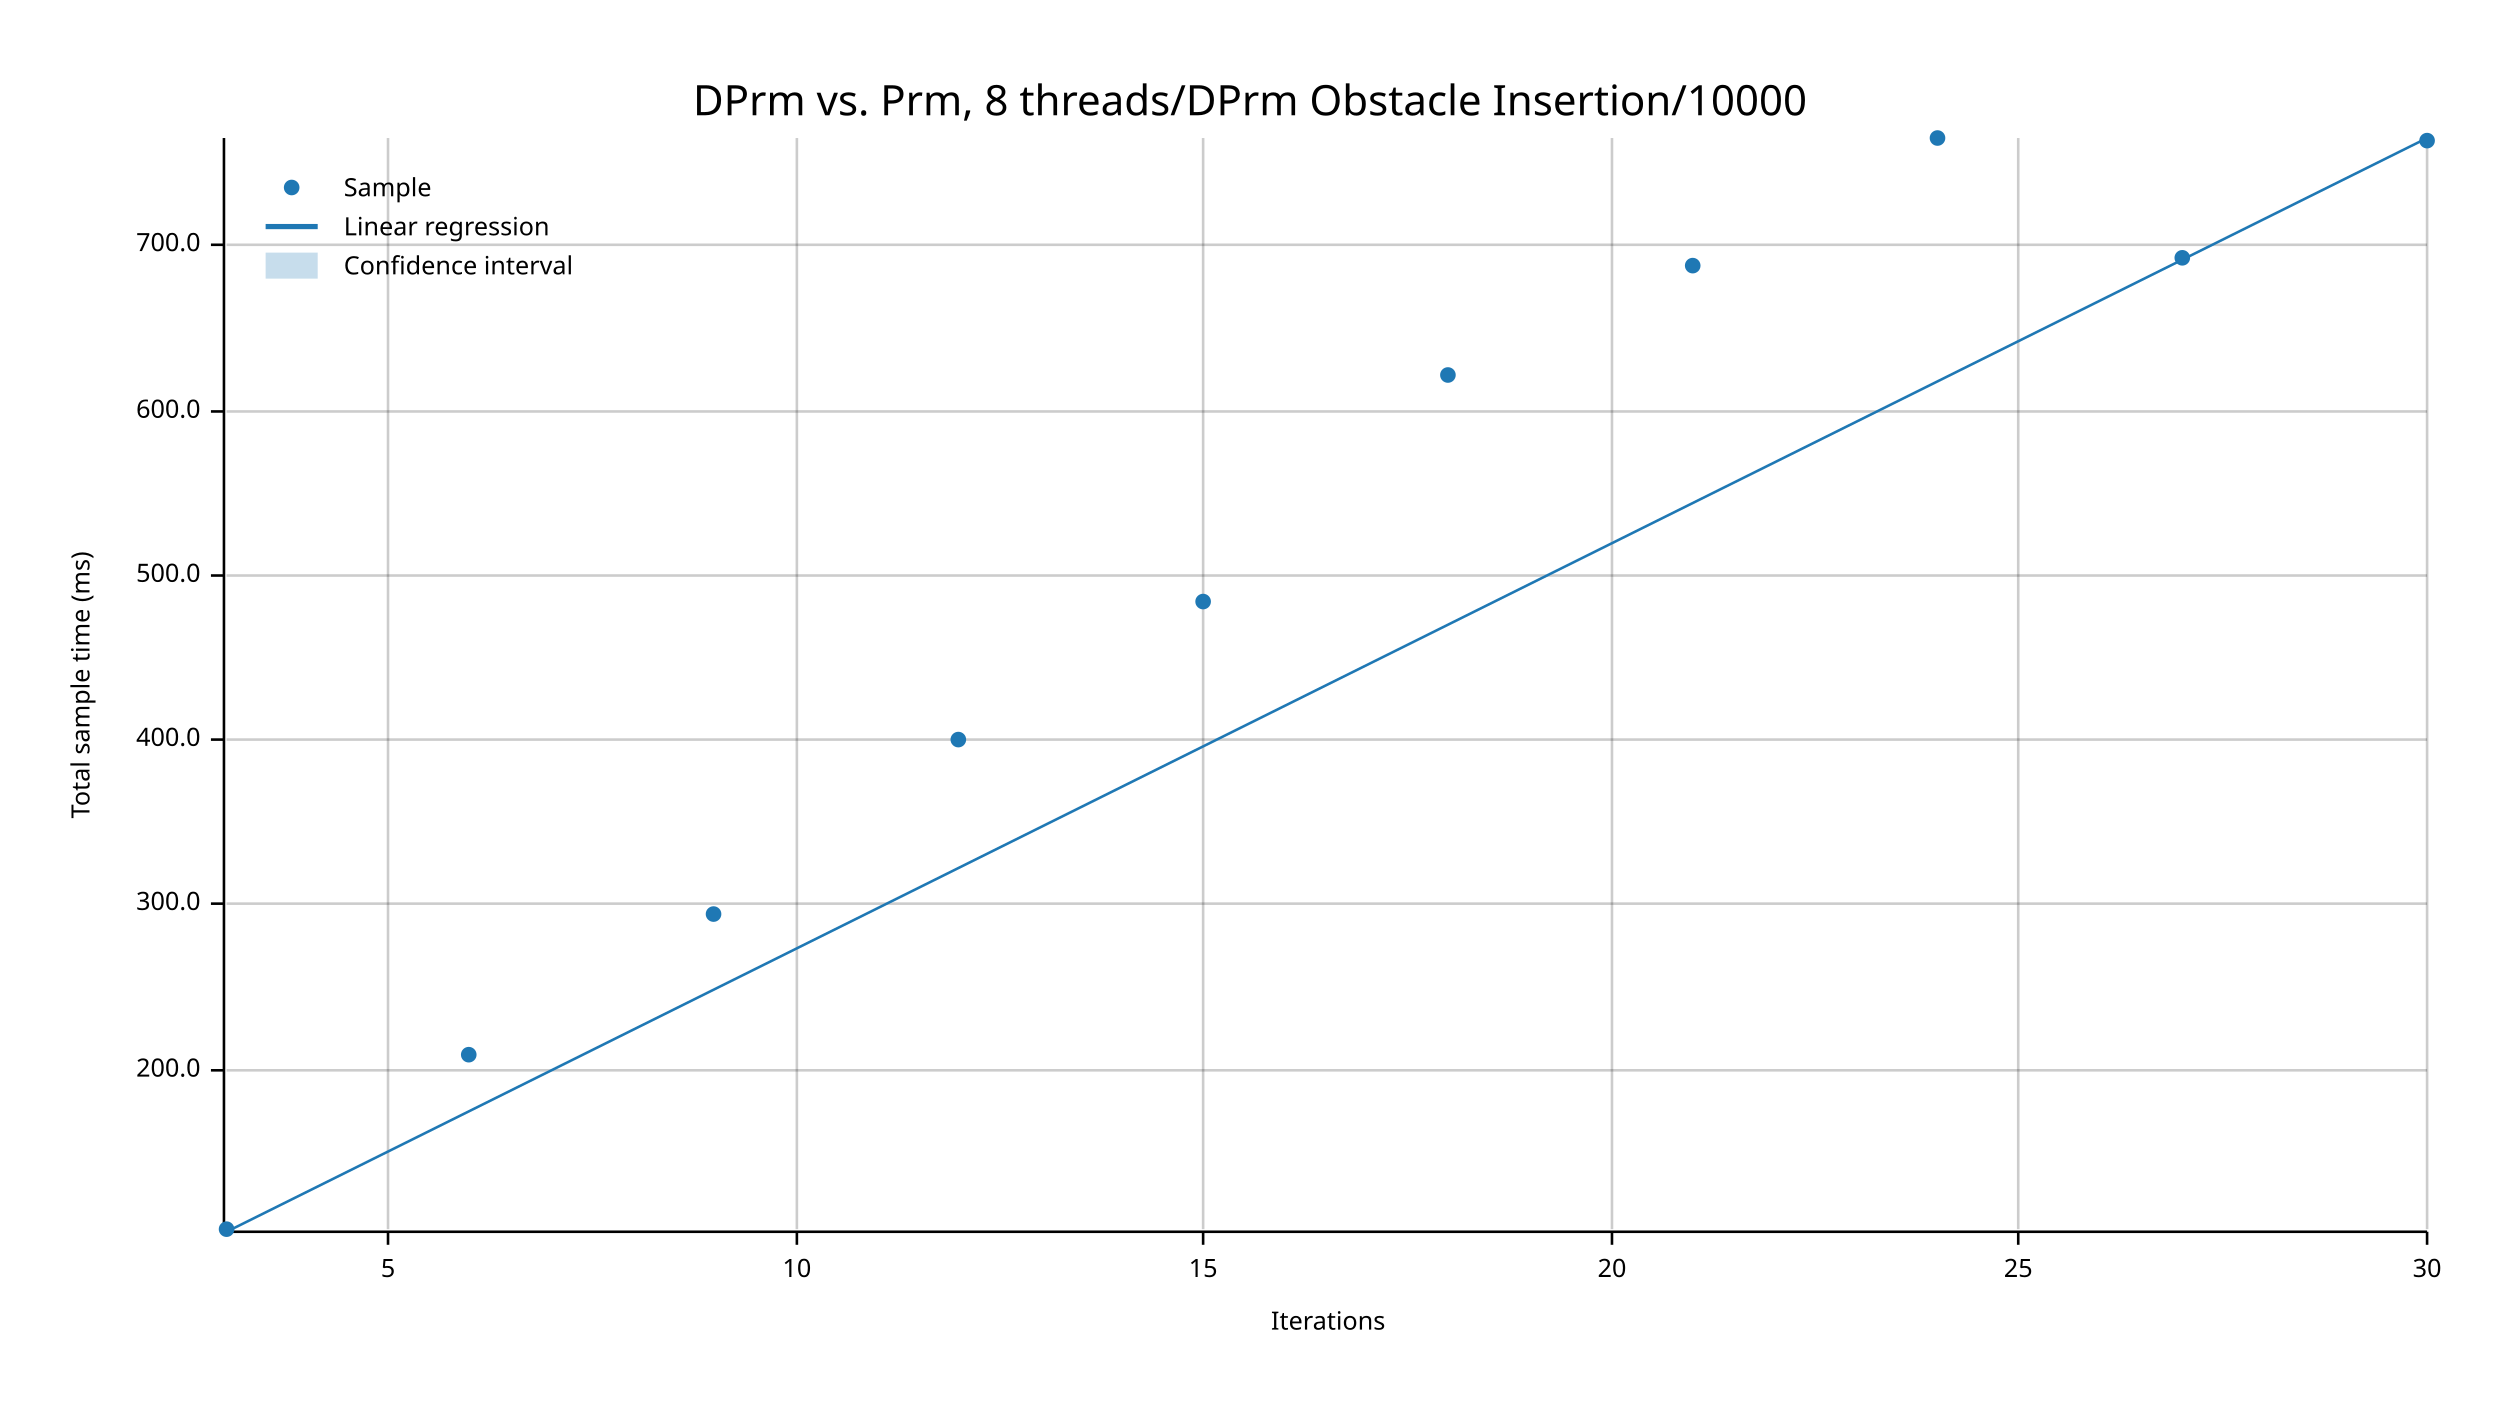
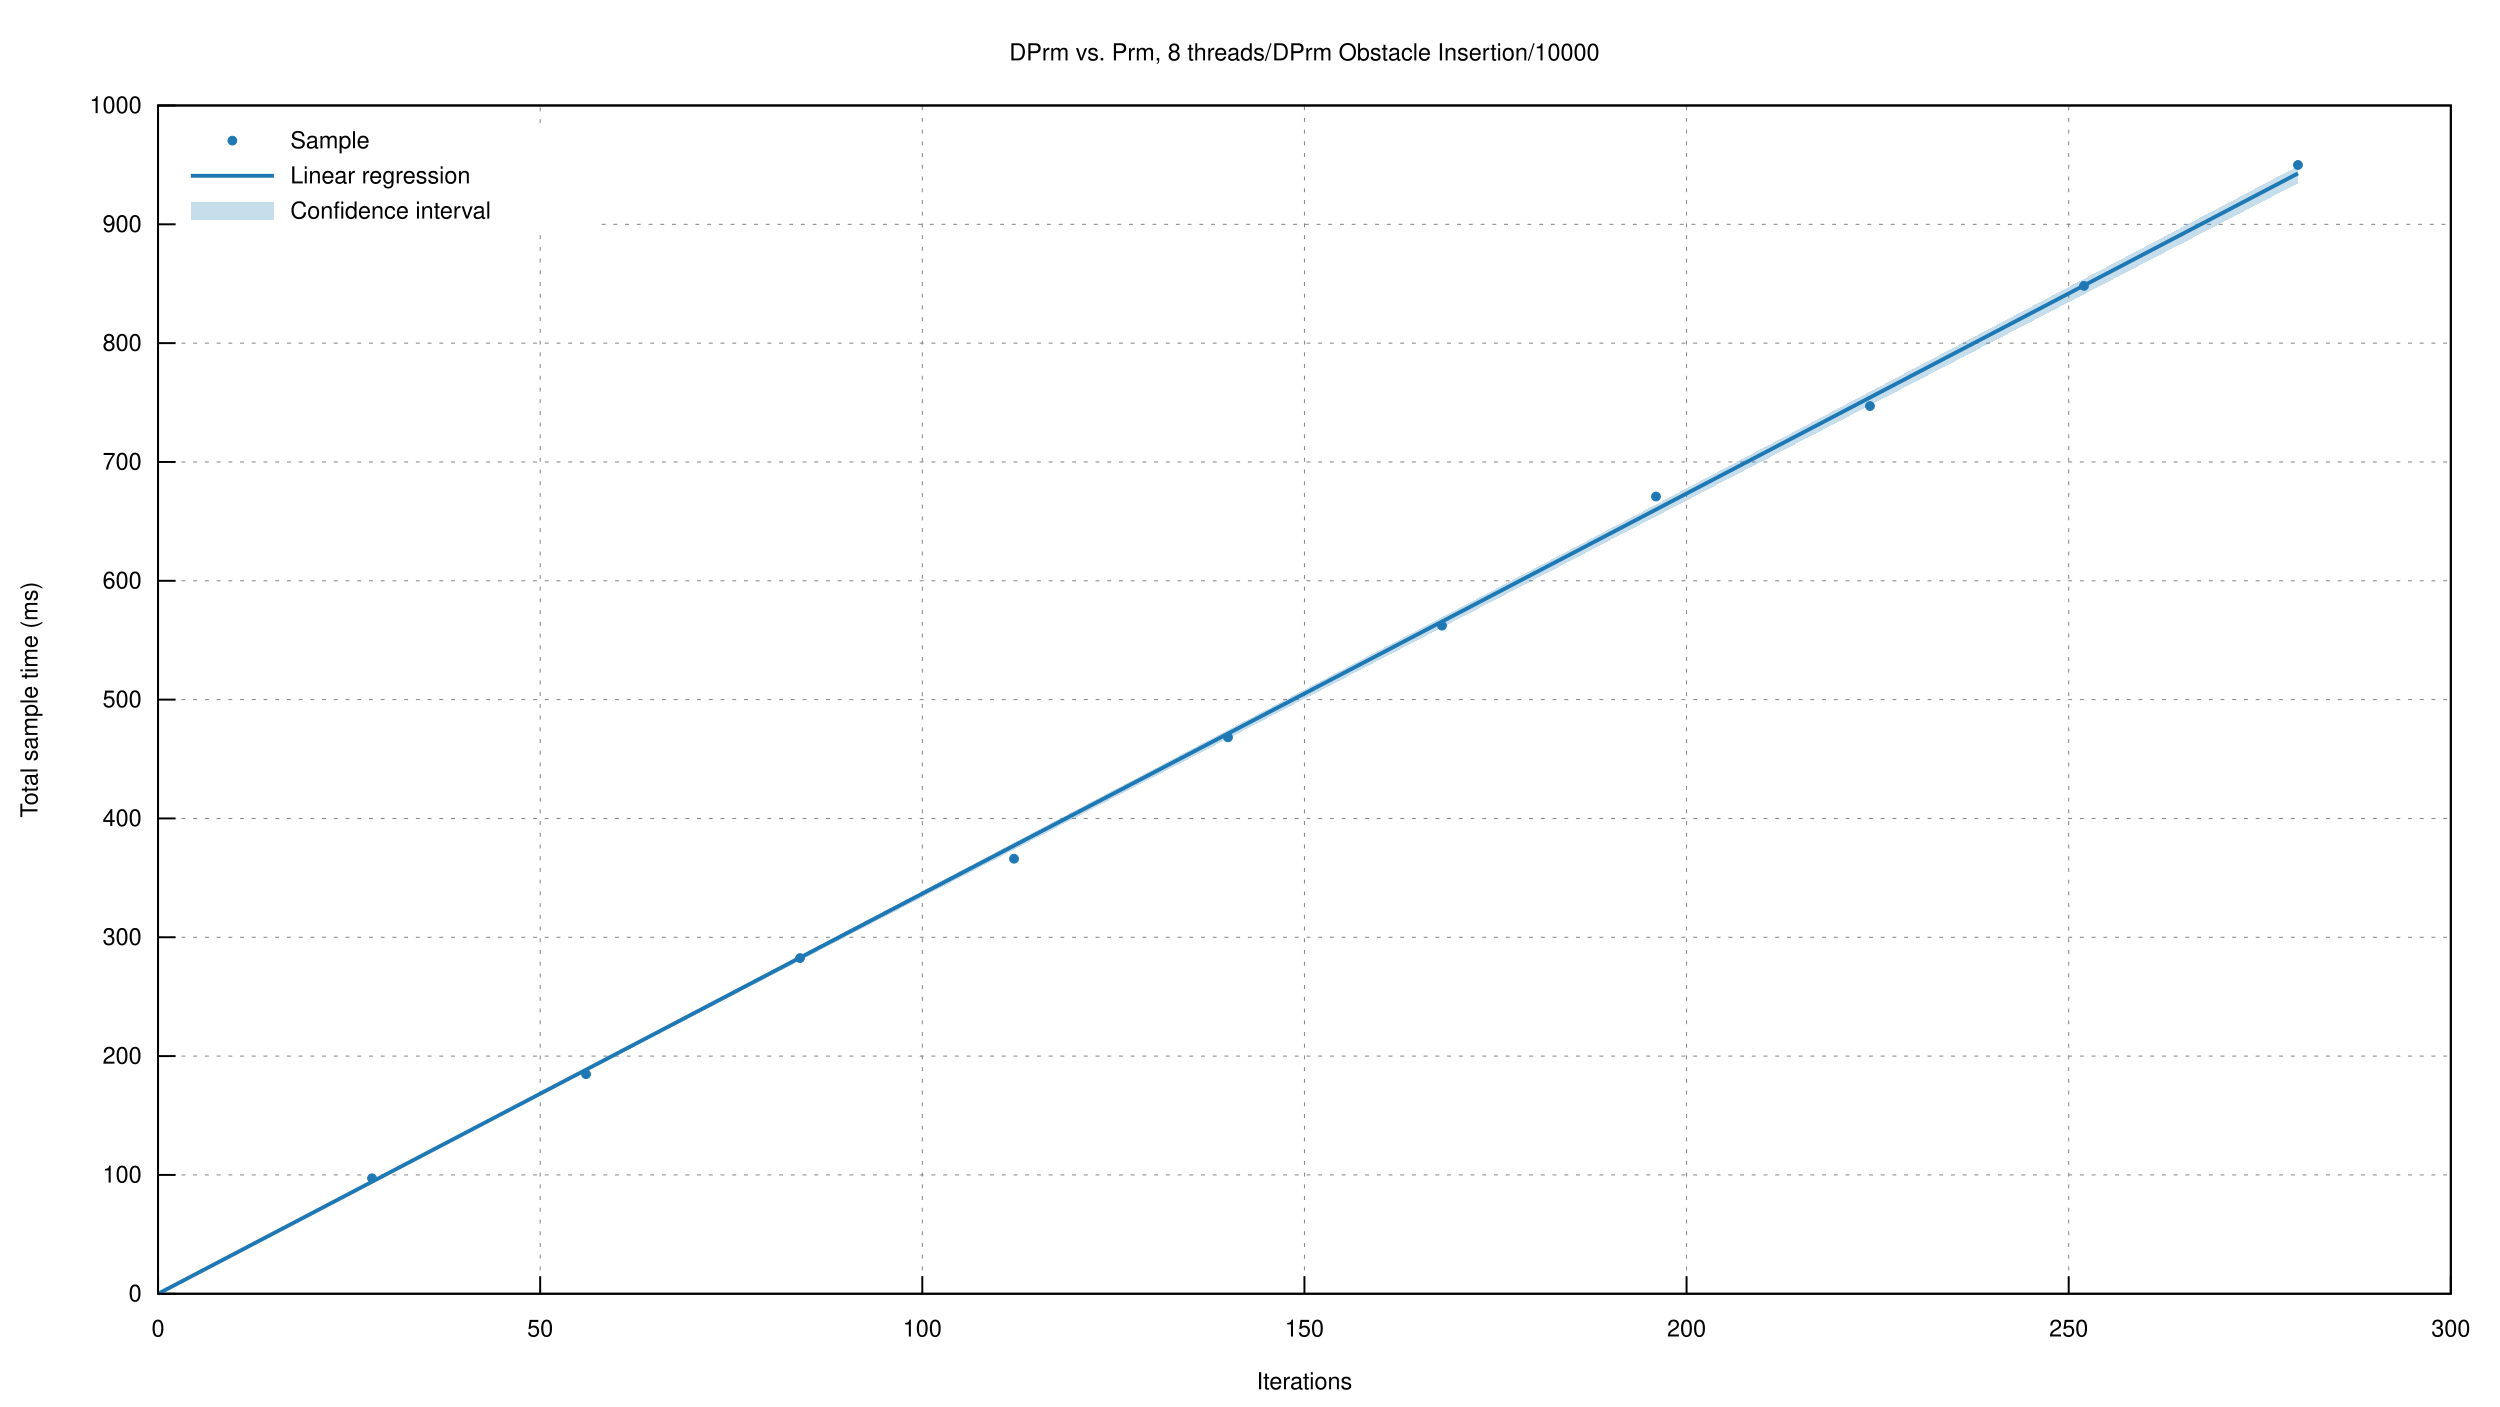
- <svg xmlns="http://www.w3.org/2000/svg" width="960" height="540" viewBox="0 0 960 540">
-   <text x="480" y="32" dy="0.76em" text-anchor="middle" font-family="sans-serif" font-size="16.129" opacity="1" fill="#000000">
- DPrm vs. Prm, 8 threads/DPrm Obstacle Insertion/10000
- </text>
-   <text x="27" y="263" dy="0.76em" text-anchor="middle" font-family="sans-serif" font-size="9.677" opacity="1" fill="#000000" transform="rotate(270, 27, 263)">
- Total sample time (ms)
- </text>
-   <text x="510" y="513" dy="-0.5ex" text-anchor="middle" font-family="sans-serif" font-size="9.677" opacity="1" fill="#000000">
- Iterations
- </text>
-   <line opacity="0.2" stroke="#000000" stroke-width="1" x1="149" y1="472" x2="149" y2="53" />
-   <line opacity="0.2" stroke="#000000" stroke-width="1" x1="306" y1="472" x2="306" y2="53" />
-   <line opacity="0.2" stroke="#000000" stroke-width="1" x1="462" y1="472" x2="462" y2="53" />
-   <line opacity="0.2" stroke="#000000" stroke-width="1" x1="619" y1="472" x2="619" y2="53" />
-   <line opacity="0.2" stroke="#000000" stroke-width="1" x1="775" y1="472" x2="775" y2="53" />
-   <line opacity="0.2" stroke="#000000" stroke-width="1" x1="932" y1="472" x2="932" y2="53" />
-   <line opacity="0.2" stroke="#000000" stroke-width="1" x1="87" y1="411" x2="932" y2="411" />
-   <line opacity="0.2" stroke="#000000" stroke-width="1" x1="87" y1="347" x2="932" y2="347" />
-   <line opacity="0.2" stroke="#000000" stroke-width="1" x1="87" y1="284" x2="932" y2="284" />
-   <line opacity="0.2" stroke="#000000" stroke-width="1" x1="87" y1="221" x2="932" y2="221" />
-   <line opacity="0.2" stroke="#000000" stroke-width="1" x1="87" y1="158" x2="932" y2="158" />
-   <line opacity="0.2" stroke="#000000" stroke-width="1" x1="87" y1="94" x2="932" y2="94" />
-   <polyline fill="none" opacity="1" stroke="#000000" stroke-width="1" points="86,53 86,472 " />
-   <text x="77" y="411" dy="0.5ex" text-anchor="end" font-family="sans-serif" font-size="9.677" opacity="1" fill="#000000">
- 200.0
- </text>
-   <polyline fill="none" opacity="1" stroke="#000000" stroke-width="1" points="81,411 86,411 " />
-   <text x="77" y="347" dy="0.5ex" text-anchor="end" font-family="sans-serif" font-size="9.677" opacity="1" fill="#000000">
- 300.0
- </text>
-   <polyline fill="none" opacity="1" stroke="#000000" stroke-width="1" points="81,347 86,347 " />
-   <text x="77" y="284" dy="0.5ex" text-anchor="end" font-family="sans-serif" font-size="9.677" opacity="1" fill="#000000">
- 400.0
- </text>
-   <polyline fill="none" opacity="1" stroke="#000000" stroke-width="1" points="81,284 86,284 " />
-   <text x="77" y="221" dy="0.5ex" text-anchor="end" font-family="sans-serif" font-size="9.677" opacity="1" fill="#000000">
- 500.0
- </text>
-   <polyline fill="none" opacity="1" stroke="#000000" stroke-width="1" points="81,221 86,221 " />
-   <text x="77" y="158" dy="0.5ex" text-anchor="end" font-family="sans-serif" font-size="9.677" opacity="1" fill="#000000">
- 600.0
- </text>
-   <polyline fill="none" opacity="1" stroke="#000000" stroke-width="1" points="81,158 86,158 " />
-   <text x="77" y="94" dy="0.5ex" text-anchor="end" font-family="sans-serif" font-size="9.677" opacity="1" fill="#000000">
- 700.0
- </text>
-   <polyline fill="none" opacity="1" stroke="#000000" stroke-width="1" points="81,94 86,94 " />
-   <polyline fill="none" opacity="1" stroke="#000000" stroke-width="1" points="87,473 932,473 " />
-   <text x="149" y="483" dy="0.76em" text-anchor="middle" font-family="sans-serif" font-size="9.677" opacity="1" fill="#000000">
- 5
- </text>
-   <polyline fill="none" opacity="1" stroke="#000000" stroke-width="1" points="149,473 149,478 " />
-   <text x="306" y="483" dy="0.76em" text-anchor="middle" font-family="sans-serif" font-size="9.677" opacity="1" fill="#000000">
- 10
- </text>
-   <polyline fill="none" opacity="1" stroke="#000000" stroke-width="1" points="306,473 306,478 " />
-   <text x="462" y="483" dy="0.76em" text-anchor="middle" font-family="sans-serif" font-size="9.677" opacity="1" fill="#000000">
- 15
- </text>
-   <polyline fill="none" opacity="1" stroke="#000000" stroke-width="1" points="462,473 462,478 " />
-   <text x="619" y="483" dy="0.76em" text-anchor="middle" font-family="sans-serif" font-size="9.677" opacity="1" fill="#000000">
- 20
- </text>
-   <polyline fill="none" opacity="1" stroke="#000000" stroke-width="1" points="619,473 619,478 " />
-   <text x="775" y="483" dy="0.76em" text-anchor="middle" font-family="sans-serif" font-size="9.677" opacity="1" fill="#000000">
- 25
- </text>
-   <polyline fill="none" opacity="1" stroke="#000000" stroke-width="1" points="775,473 775,478 " />
-   <text x="932" y="483" dy="0.76em" text-anchor="middle" font-family="sans-serif" font-size="9.677" opacity="1" fill="#000000">
- 30
- </text>
-   <polyline fill="none" opacity="1" stroke="#000000" stroke-width="1" points="932,473 932,478 " />
-   <circle cx="87" cy="472" r="3" opacity="1" fill="#1F78B4" stroke="none" stroke-width="1" />
-   <circle cx="180" cy="405" r="3" opacity="1" fill="#1F78B4" stroke="none" stroke-width="1" />
-   <circle cx="274" cy="351" r="3" opacity="1" fill="#1F78B4" stroke="none" stroke-width="1" />
-   <circle cx="368" cy="284" r="3" opacity="1" fill="#1F78B4" stroke="none" stroke-width="1" />
-   <circle cx="462" cy="231" r="3" opacity="1" fill="#1F78B4" stroke="none" stroke-width="1" />
-   <circle cx="556" cy="144" r="3" opacity="1" fill="#1F78B4" stroke="none" stroke-width="1" />
-   <circle cx="650" cy="102" r="3" opacity="1" fill="#1F78B4" stroke="none" stroke-width="1" />
-   <circle cx="744" cy="53" r="3" opacity="1" fill="#1F78B4" stroke="none" stroke-width="1" />
-   <circle cx="838" cy="99" r="3" opacity="1" fill="#1F78B4" stroke="none" stroke-width="1" />
-   <circle cx="932" cy="54" r="3" opacity="1" fill="#1F78B4" stroke="none" stroke-width="1" />
-   <polyline fill="none" opacity="1" stroke="#1F78B4" stroke-width="1" points="87,473 932,53 " />
-   <polygon opacity="0.25" fill="#1F78B4" points="87,473 932,53 932,53 " />
-   <text x="132" y="68" dy="0.76em" text-anchor="start" font-family="sans-serif" font-size="9.677" opacity="1" fill="#000000">
- Sample
- </text>
-   <text x="132" y="83" dy="0.76em" text-anchor="start" font-family="sans-serif" font-size="9.677" opacity="1" fill="#000000">
- Linear regression
- </text>
-   <text x="132" y="98" dy="0.76em" text-anchor="start" font-family="sans-serif" font-size="9.677" opacity="1" fill="#000000">
- Confidence interval
- </text>
-   <circle cx="112" cy="72" r="3" opacity="1" fill="#1F78B4" stroke="none" stroke-width="1" />
-   <polyline fill="none" opacity="1" stroke="#1F78B4" stroke-width="2" points="102,87 122,87 " />
-   <rect x="102" y="97" width="20" height="10" opacity="0.25" fill="#1F78B4" stroke="none" />
+ <svg xmlns="http://www.w3.org/2000/svg" xmlns:xlink="http://www.w3.org/1999/xlink" viewBox="0 0 1280 720">
+   <g id="gnuplot_canvas">
+     <rect x="0" y="0" width="1280" height="720" fill="none" />
+     <defs>
+       <circle id="gpDot" r="0.5" stroke-width="0.5" stroke="currentColor" />
+       <path id="gpPt0" stroke-width="0.222" stroke="currentColor" d="M-1,0 h2 M0,-1 v2" />
+       <path id="gpPt1" stroke-width="0.222" stroke="currentColor" d="M-1,-1 L1,1 M1,-1 L-1,1" />
+       <path id="gpPt2" stroke-width="0.222" stroke="currentColor" d="M-1,0 L1,0 M0,-1 L0,1 M-1,-1 L1,1 M-1,1 L1,-1" />
+       <rect id="gpPt3" stroke-width="0.222" stroke="currentColor" x="-1" y="-1" width="2" height="2" />
+       <rect id="gpPt4" stroke-width="0.222" stroke="currentColor" fill="currentColor" x="-1" y="-1" width="2" height="2" />
+       <circle id="gpPt5" stroke-width="0.222" stroke="currentColor" cx="0" cy="0" r="1" />
+       <use xlink:href="#gpPt5" id="gpPt6" fill="currentColor" stroke="none" />
+       <path id="gpPt7" stroke-width="0.222" stroke="currentColor" d="M0,-1.33 L-1.33,0.67 L1.33,0.67 z" />
+       <use xlink:href="#gpPt7" id="gpPt8" fill="currentColor" stroke="none" />
+       <use xlink:href="#gpPt7" id="gpPt9" stroke="currentColor" transform="rotate(180)" />
+       <use xlink:href="#gpPt9" id="gpPt10" fill="currentColor" stroke="none" />
+       <use xlink:href="#gpPt3" id="gpPt11" stroke="currentColor" transform="rotate(45)" />
+       <use xlink:href="#gpPt11" id="gpPt12" fill="currentColor" stroke="none" />
+       <path id="gpPt13" stroke-width="0.222" stroke="currentColor" d="M0,1.330 L1.265,0.411 L0.782,-1.067 L-0.782,-1.076 L-1.265,0.411 z" />
+       <use xlink:href="#gpPt13" id="gpPt14" fill="currentColor" stroke="none" />
+       <filter id="textbox" filterUnits="objectBoundingBox" x="0" y="0" height="1" width="1">
+         <feFlood flood-color="white" flood-opacity="1" result="bgnd" />
+         <feComposite in="SourceGraphic" in2="bgnd" operator="atop" />
+       </filter>
+       <filter id="greybox" filterUnits="objectBoundingBox" x="0" y="0" height="1" width="1">
+         <feFlood flood-color="lightgrey" flood-opacity="1" result="grey" />
+         <feComposite in="SourceGraphic" in2="grey" operator="atop" />
+       </filter>
+     </defs>
+     <g fill="none" color="white" stroke="currentColor" stroke-width="1.00" stroke-linecap="butt" stroke-linejoin="miter">
+ </g>
+     <g fill="none" color="black" stroke="currentColor" stroke-width="1.00" stroke-linecap="butt" stroke-linejoin="miter">
+ </g>
+     <g fill="none" color="black" stroke="black" stroke-width="0.50" stroke-linecap="butt" stroke-linejoin="miter">
+ </g>
+     <g fill="none" color="gray" stroke="currentColor" stroke-width="0.50" stroke-linecap="butt" stroke-linejoin="miter">
+       <path stroke="gray" stroke-dasharray="2,4" class="gridline" d="M80.92,662.40 L1254.82,662.40  " />
+     </g>
+     <g fill="none" color="gray" stroke="gray" stroke-width="1.00" stroke-linecap="butt" stroke-linejoin="miter">
+ </g>
+     <g fill="none" color="black" stroke="currentColor" stroke-width="1.00" stroke-linecap="butt" stroke-linejoin="miter">
+       <path stroke="black" d="M80.92,662.40 L89.92,662.40  " />
+       <g transform="translate(72.53,666.30)" stroke="none" fill="black" font-family="Helvetica" font-size="12.00" text-anchor="end">
+         <text>
+           <tspan font-family="Helvetica"> 0</tspan>
+         </text>
+       </g>
+     </g>
+     <g fill="none" color="black" stroke="currentColor" stroke-width="1.00" stroke-linecap="butt" stroke-linejoin="miter">
+ </g>
+     <g fill="none" color="black" stroke="black" stroke-width="0.50" stroke-linecap="butt" stroke-linejoin="miter">
+ </g>
+     <g fill="none" color="gray" stroke="currentColor" stroke-width="0.50" stroke-linecap="butt" stroke-linejoin="miter">
+       <path stroke="gray" stroke-dasharray="2,4" class="gridline" d="M80.92,601.56 L1254.82,601.56  " />
+     </g>
+     <g fill="none" color="gray" stroke="gray" stroke-width="1.00" stroke-linecap="butt" stroke-linejoin="miter">
+ </g>
+     <g fill="none" color="black" stroke="currentColor" stroke-width="1.00" stroke-linecap="butt" stroke-linejoin="miter">
+       <path stroke="black" d="M80.92,601.56 L89.92,601.56  " />
+       <g transform="translate(72.53,605.46)" stroke="none" fill="black" font-family="Helvetica" font-size="12.00" text-anchor="end">
+         <text>
+           <tspan font-family="Helvetica"> 100</tspan>
+         </text>
+       </g>
+     </g>
+     <g fill="none" color="black" stroke="currentColor" stroke-width="1.00" stroke-linecap="butt" stroke-linejoin="miter">
+ </g>
+     <g fill="none" color="black" stroke="black" stroke-width="0.50" stroke-linecap="butt" stroke-linejoin="miter">
+ </g>
+     <g fill="none" color="gray" stroke="currentColor" stroke-width="0.50" stroke-linecap="butt" stroke-linejoin="miter">
+       <path stroke="gray" stroke-dasharray="2,4" class="gridline" d="M80.92,540.72 L1254.82,540.72  " />
+     </g>
+     <g fill="none" color="gray" stroke="gray" stroke-width="1.00" stroke-linecap="butt" stroke-linejoin="miter">
+ </g>
+     <g fill="none" color="black" stroke="currentColor" stroke-width="1.00" stroke-linecap="butt" stroke-linejoin="miter">
+       <path stroke="black" d="M80.92,540.72 L89.92,540.72  " />
+       <g transform="translate(72.53,544.62)" stroke="none" fill="black" font-family="Helvetica" font-size="12.00" text-anchor="end">
+         <text>
+           <tspan font-family="Helvetica"> 200</tspan>
+         </text>
+       </g>
+     </g>
+     <g fill="none" color="black" stroke="currentColor" stroke-width="1.00" stroke-linecap="butt" stroke-linejoin="miter">
+ </g>
+     <g fill="none" color="black" stroke="black" stroke-width="0.50" stroke-linecap="butt" stroke-linejoin="miter">
+ </g>
+     <g fill="none" color="gray" stroke="currentColor" stroke-width="0.50" stroke-linecap="butt" stroke-linejoin="miter">
+       <path stroke="gray" stroke-dasharray="2,4" class="gridline" d="M80.92,479.88 L1254.82,479.88  " />
+     </g>
+     <g fill="none" color="gray" stroke="gray" stroke-width="1.00" stroke-linecap="butt" stroke-linejoin="miter">
+ </g>
+     <g fill="none" color="black" stroke="currentColor" stroke-width="1.00" stroke-linecap="butt" stroke-linejoin="miter">
+       <path stroke="black" d="M80.92,479.88 L89.92,479.88  " />
+       <g transform="translate(72.53,483.78)" stroke="none" fill="black" font-family="Helvetica" font-size="12.00" text-anchor="end">
+         <text>
+           <tspan font-family="Helvetica"> 300</tspan>
+         </text>
+       </g>
+     </g>
+     <g fill="none" color="black" stroke="currentColor" stroke-width="1.00" stroke-linecap="butt" stroke-linejoin="miter">
+ </g>
+     <g fill="none" color="black" stroke="black" stroke-width="0.50" stroke-linecap="butt" stroke-linejoin="miter">
+ </g>
+     <g fill="none" color="gray" stroke="currentColor" stroke-width="0.50" stroke-linecap="butt" stroke-linejoin="miter">
+       <path stroke="gray" stroke-dasharray="2,4" class="gridline" d="M80.92,419.04 L1254.82,419.04  " />
+     </g>
+     <g fill="none" color="gray" stroke="gray" stroke-width="1.00" stroke-linecap="butt" stroke-linejoin="miter">
+ </g>
+     <g fill="none" color="black" stroke="currentColor" stroke-width="1.00" stroke-linecap="butt" stroke-linejoin="miter">
+       <path stroke="black" d="M80.92,419.04 L89.92,419.04  " />
+       <g transform="translate(72.53,422.94)" stroke="none" fill="black" font-family="Helvetica" font-size="12.00" text-anchor="end">
+         <text>
+           <tspan font-family="Helvetica"> 400</tspan>
+         </text>
+       </g>
+     </g>
+     <g fill="none" color="black" stroke="currentColor" stroke-width="1.00" stroke-linecap="butt" stroke-linejoin="miter">
+ </g>
+     <g fill="none" color="black" stroke="black" stroke-width="0.50" stroke-linecap="butt" stroke-linejoin="miter">
+ </g>
+     <g fill="none" color="gray" stroke="currentColor" stroke-width="0.50" stroke-linecap="butt" stroke-linejoin="miter">
+       <path stroke="gray" stroke-dasharray="2,4" class="gridline" d="M80.92,358.20 L1254.82,358.20  " />
+     </g>
+     <g fill="none" color="gray" stroke="gray" stroke-width="1.00" stroke-linecap="butt" stroke-linejoin="miter">
+ </g>
+     <g fill="none" color="black" stroke="currentColor" stroke-width="1.00" stroke-linecap="butt" stroke-linejoin="miter">
+       <path stroke="black" d="M80.92,358.20 L89.92,358.20  " />
+       <g transform="translate(72.53,362.10)" stroke="none" fill="black" font-family="Helvetica" font-size="12.00" text-anchor="end">
+         <text>
+           <tspan font-family="Helvetica"> 500</tspan>
+         </text>
+       </g>
+     </g>
+     <g fill="none" color="black" stroke="currentColor" stroke-width="1.00" stroke-linecap="butt" stroke-linejoin="miter">
+ </g>
+     <g fill="none" color="black" stroke="black" stroke-width="0.50" stroke-linecap="butt" stroke-linejoin="miter">
+ </g>
+     <g fill="none" color="gray" stroke="currentColor" stroke-width="0.50" stroke-linecap="butt" stroke-linejoin="miter">
+       <path stroke="gray" stroke-dasharray="2,4" class="gridline" d="M80.92,297.37 L1254.82,297.37  " />
+     </g>
+     <g fill="none" color="gray" stroke="gray" stroke-width="1.00" stroke-linecap="butt" stroke-linejoin="miter">
+ </g>
+     <g fill="none" color="black" stroke="currentColor" stroke-width="1.00" stroke-linecap="butt" stroke-linejoin="miter">
+       <path stroke="black" d="M80.92,297.37 L89.92,297.37  " />
+       <g transform="translate(72.53,301.27)" stroke="none" fill="black" font-family="Helvetica" font-size="12.00" text-anchor="end">
+         <text>
+           <tspan font-family="Helvetica"> 600</tspan>
+         </text>
+       </g>
+     </g>
+     <g fill="none" color="black" stroke="currentColor" stroke-width="1.00" stroke-linecap="butt" stroke-linejoin="miter">
+ </g>
+     <g fill="none" color="black" stroke="black" stroke-width="0.50" stroke-linecap="butt" stroke-linejoin="miter">
+ </g>
+     <g fill="none" color="gray" stroke="currentColor" stroke-width="0.50" stroke-linecap="butt" stroke-linejoin="miter">
+       <path stroke="gray" stroke-dasharray="2,4" class="gridline" d="M80.92,236.53 L1254.82,236.53  " />
+     </g>
+     <g fill="none" color="gray" stroke="gray" stroke-width="1.00" stroke-linecap="butt" stroke-linejoin="miter">
+ </g>
+     <g fill="none" color="black" stroke="currentColor" stroke-width="1.00" stroke-linecap="butt" stroke-linejoin="miter">
+       <path stroke="black" d="M80.92,236.53 L89.92,236.53  " />
+       <g transform="translate(72.53,240.43)" stroke="none" fill="black" font-family="Helvetica" font-size="12.00" text-anchor="end">
+         <text>
+           <tspan font-family="Helvetica"> 700</tspan>
+         </text>
+       </g>
+     </g>
+     <g fill="none" color="black" stroke="currentColor" stroke-width="1.00" stroke-linecap="butt" stroke-linejoin="miter">
+ </g>
+     <g fill="none" color="black" stroke="black" stroke-width="0.50" stroke-linecap="butt" stroke-linejoin="miter">
+ </g>
+     <g fill="none" color="gray" stroke="currentColor" stroke-width="0.50" stroke-linecap="butt" stroke-linejoin="miter">
+       <path stroke="gray" stroke-dasharray="2,4" class="gridline" d="M80.92,175.69 L1254.82,175.69  " />
+     </g>
+     <g fill="none" color="gray" stroke="gray" stroke-width="1.00" stroke-linecap="butt" stroke-linejoin="miter">
+ </g>
+     <g fill="none" color="black" stroke="currentColor" stroke-width="1.00" stroke-linecap="butt" stroke-linejoin="miter">
+       <path stroke="black" d="M80.92,175.69 L89.92,175.69  " />
+       <g transform="translate(72.53,179.59)" stroke="none" fill="black" font-family="Helvetica" font-size="12.00" text-anchor="end">
+         <text>
+           <tspan font-family="Helvetica"> 800</tspan>
+         </text>
+       </g>
+     </g>
+     <g fill="none" color="black" stroke="currentColor" stroke-width="1.00" stroke-linecap="butt" stroke-linejoin="miter">
+ </g>
+     <g fill="none" color="black" stroke="black" stroke-width="0.50" stroke-linecap="butt" stroke-linejoin="miter">
+ </g>
+     <g fill="none" color="gray" stroke="currentColor" stroke-width="0.50" stroke-linecap="butt" stroke-linejoin="miter">
+       <path stroke="gray" stroke-dasharray="2,4" class="gridline" d="M80.92,114.85 L89.31,114.85 M308.06,114.85 L1254.82,114.85  " />
+     </g>
+     <g fill="none" color="gray" stroke="gray" stroke-width="1.00" stroke-linecap="butt" stroke-linejoin="miter">
+ </g>
+     <g fill="none" color="black" stroke="currentColor" stroke-width="1.00" stroke-linecap="butt" stroke-linejoin="miter">
+       <path stroke="black" d="M80.92,114.85 L89.92,114.85  " />
+       <g transform="translate(72.53,118.75)" stroke="none" fill="black" font-family="Helvetica" font-size="12.00" text-anchor="end">
+         <text>
+           <tspan font-family="Helvetica"> 900</tspan>
+         </text>
+       </g>
+     </g>
+     <g fill="none" color="black" stroke="currentColor" stroke-width="1.00" stroke-linecap="butt" stroke-linejoin="miter">
+ </g>
+     <g fill="none" color="black" stroke="black" stroke-width="0.50" stroke-linecap="butt" stroke-linejoin="miter">
+ </g>
+     <g fill="none" color="gray" stroke="currentColor" stroke-width="0.50" stroke-linecap="butt" stroke-linejoin="miter">
+       <path stroke="gray" stroke-dasharray="2,4" class="gridline" d="M80.92,54.01 L1254.82,54.01  " />
+     </g>
+     <g fill="none" color="gray" stroke="gray" stroke-width="1.00" stroke-linecap="butt" stroke-linejoin="miter">
+ </g>
+     <g fill="none" color="black" stroke="currentColor" stroke-width="1.00" stroke-linecap="butt" stroke-linejoin="miter">
+       <path stroke="black" d="M80.92,54.01 L89.92,54.01  " />
+       <g transform="translate(72.53,57.91)" stroke="none" fill="black" font-family="Helvetica" font-size="12.00" text-anchor="end">
+         <text>
+           <tspan font-family="Helvetica"> 1000</tspan>
+         </text>
+       </g>
+     </g>
+     <g fill="none" color="black" stroke="currentColor" stroke-width="1.00" stroke-linecap="butt" stroke-linejoin="miter">
+ </g>
+     <g fill="none" color="black" stroke="black" stroke-width="0.50" stroke-linecap="butt" stroke-linejoin="miter">
+ </g>
+     <g fill="none" color="gray" stroke="currentColor" stroke-width="0.50" stroke-linecap="butt" stroke-linejoin="miter">
+       <path stroke="gray" stroke-dasharray="2,4" class="gridline" d="M80.92,662.40 L80.92,54.01  " />
+     </g>
+     <g fill="none" color="gray" stroke="gray" stroke-width="1.00" stroke-linecap="butt" stroke-linejoin="miter">
+ </g>
+     <g fill="none" color="black" stroke="currentColor" stroke-width="1.00" stroke-linecap="butt" stroke-linejoin="miter">
+       <path stroke="black" d="M80.92,662.40 L80.92,653.40  " />
+       <g transform="translate(80.92,684.30)" stroke="none" fill="black" font-family="Helvetica" font-size="12.00" text-anchor="middle">
+         <text>
+           <tspan font-family="Helvetica"> 0</tspan>
+         </text>
+       </g>
+     </g>
+     <g fill="none" color="black" stroke="currentColor" stroke-width="1.00" stroke-linecap="butt" stroke-linejoin="miter">
+ </g>
+     <g fill="none" color="black" stroke="black" stroke-width="0.50" stroke-linecap="butt" stroke-linejoin="miter">
+ </g>
+     <g fill="none" color="gray" stroke="currentColor" stroke-width="0.50" stroke-linecap="butt" stroke-linejoin="miter">
+       <path stroke="gray" stroke-dasharray="2,4" class="gridline" d="M276.57,662.40 L276.57,117.01 M276.57,63.01 L276.57,54.01  " />
+     </g>
+     <g fill="none" color="gray" stroke="gray" stroke-width="1.00" stroke-linecap="butt" stroke-linejoin="miter">
+ </g>
+     <g fill="none" color="black" stroke="currentColor" stroke-width="1.00" stroke-linecap="butt" stroke-linejoin="miter">
+       <path stroke="black" d="M276.57,662.40 L276.57,653.40  " />
+       <g transform="translate(276.57,684.30)" stroke="none" fill="black" font-family="Helvetica" font-size="12.00" text-anchor="middle">
+         <text>
+           <tspan font-family="Helvetica"> 50</tspan>
+         </text>
+       </g>
+     </g>
+     <g fill="none" color="black" stroke="currentColor" stroke-width="1.00" stroke-linecap="butt" stroke-linejoin="miter">
+ </g>
+     <g fill="none" color="black" stroke="black" stroke-width="0.50" stroke-linecap="butt" stroke-linejoin="miter">
+ </g>
+     <g fill="none" color="gray" stroke="currentColor" stroke-width="0.50" stroke-linecap="butt" stroke-linejoin="miter">
+       <path stroke="gray" stroke-dasharray="2,4" class="gridline" d="M472.22,662.40 L472.22,54.01  " />
+     </g>
+     <g fill="none" color="gray" stroke="gray" stroke-width="1.00" stroke-linecap="butt" stroke-linejoin="miter">
+ </g>
+     <g fill="none" color="black" stroke="currentColor" stroke-width="1.00" stroke-linecap="butt" stroke-linejoin="miter">
+       <path stroke="black" d="M472.22,662.40 L472.22,653.40  " />
+       <g transform="translate(472.22,684.30)" stroke="none" fill="black" font-family="Helvetica" font-size="12.00" text-anchor="middle">
+         <text>
+           <tspan font-family="Helvetica"> 100</tspan>
+         </text>
+       </g>
+     </g>
+     <g fill="none" color="black" stroke="currentColor" stroke-width="1.00" stroke-linecap="butt" stroke-linejoin="miter">
+ </g>
+     <g fill="none" color="black" stroke="black" stroke-width="0.50" stroke-linecap="butt" stroke-linejoin="miter">
+ </g>
+     <g fill="none" color="gray" stroke="currentColor" stroke-width="0.50" stroke-linecap="butt" stroke-linejoin="miter">
+       <path stroke="gray" stroke-dasharray="2,4" class="gridline" d="M667.87,662.40 L667.87,54.01  " />
+     </g>
+     <g fill="none" color="gray" stroke="gray" stroke-width="1.00" stroke-linecap="butt" stroke-linejoin="miter">
+ </g>
+     <g fill="none" color="black" stroke="currentColor" stroke-width="1.00" stroke-linecap="butt" stroke-linejoin="miter">
+       <path stroke="black" d="M667.87,662.40 L667.87,653.40  " />
+       <g transform="translate(667.87,684.30)" stroke="none" fill="black" font-family="Helvetica" font-size="12.00" text-anchor="middle">
+         <text>
+           <tspan font-family="Helvetica"> 150</tspan>
+         </text>
+       </g>
+     </g>
+     <g fill="none" color="black" stroke="currentColor" stroke-width="1.00" stroke-linecap="butt" stroke-linejoin="miter">
+ </g>
+     <g fill="none" color="black" stroke="black" stroke-width="0.50" stroke-linecap="butt" stroke-linejoin="miter">
+ </g>
+     <g fill="none" color="gray" stroke="currentColor" stroke-width="0.50" stroke-linecap="butt" stroke-linejoin="miter">
+       <path stroke="gray" stroke-dasharray="2,4" class="gridline" d="M863.52,662.40 L863.52,54.01  " />
+     </g>
+     <g fill="none" color="gray" stroke="gray" stroke-width="1.00" stroke-linecap="butt" stroke-linejoin="miter">
+ </g>
+     <g fill="none" color="black" stroke="currentColor" stroke-width="1.00" stroke-linecap="butt" stroke-linejoin="miter">
+       <path stroke="black" d="M863.52,662.40 L863.52,653.40  " />
+       <g transform="translate(863.52,684.30)" stroke="none" fill="black" font-family="Helvetica" font-size="12.00" text-anchor="middle">
+         <text>
+           <tspan font-family="Helvetica"> 200</tspan>
+         </text>
+       </g>
+     </g>
+     <g fill="none" color="black" stroke="currentColor" stroke-width="1.00" stroke-linecap="butt" stroke-linejoin="miter">
+ </g>
+     <g fill="none" color="black" stroke="black" stroke-width="0.50" stroke-linecap="butt" stroke-linejoin="miter">
+ </g>
+     <g fill="none" color="gray" stroke="currentColor" stroke-width="0.50" stroke-linecap="butt" stroke-linejoin="miter">
+       <path stroke="gray" stroke-dasharray="2,4" class="gridline" d="M1059.17,662.40 L1059.17,54.01  " />
+     </g>
+     <g fill="none" color="gray" stroke="gray" stroke-width="1.00" stroke-linecap="butt" stroke-linejoin="miter">
+ </g>
+     <g fill="none" color="black" stroke="currentColor" stroke-width="1.00" stroke-linecap="butt" stroke-linejoin="miter">
+       <path stroke="black" d="M1059.17,662.40 L1059.17,653.40  " />
+       <g transform="translate(1059.17,684.30)" stroke="none" fill="black" font-family="Helvetica" font-size="12.00" text-anchor="middle">
+         <text>
+           <tspan font-family="Helvetica"> 250</tspan>
+         </text>
+       </g>
+     </g>
+     <g fill="none" color="black" stroke="currentColor" stroke-width="1.00" stroke-linecap="butt" stroke-linejoin="miter">
+ </g>
+     <g fill="none" color="black" stroke="black" stroke-width="0.50" stroke-linecap="butt" stroke-linejoin="miter">
+ </g>
+     <g fill="none" color="gray" stroke="currentColor" stroke-width="0.50" stroke-linecap="butt" stroke-linejoin="miter">
+       <path stroke="gray" stroke-dasharray="2,4" class="gridline" d="M1254.82,662.40 L1254.82,54.01  " />
+     </g>
+     <g fill="none" color="gray" stroke="gray" stroke-width="1.00" stroke-linecap="butt" stroke-linejoin="miter">
+ </g>
+     <g fill="none" color="black" stroke="currentColor" stroke-width="1.00" stroke-linecap="butt" stroke-linejoin="miter">
+       <path stroke="black" d="M1254.82,662.40 L1254.82,653.40  " />
+       <g transform="translate(1254.82,684.30)" stroke="none" fill="black" font-family="Helvetica" font-size="12.00" text-anchor="middle">
+         <text>
+           <tspan font-family="Helvetica"> 300</tspan>
+         </text>
+       </g>
+     </g>
+     <g fill="none" color="black" stroke="currentColor" stroke-width="1.00" stroke-linecap="butt" stroke-linejoin="miter">
+ </g>
+     <g fill="none" color="black" stroke="currentColor" stroke-width="1.00" stroke-linecap="butt" stroke-linejoin="miter">
+       <path stroke="black" d="M80.92,54.01 L80.92,662.40 L1254.82,662.40 L1254.82,54.01 L80.92,54.01 Z  " />
+     </g>
+     <g fill="none" color="black" stroke="currentColor" stroke-width="1.00" stroke-linecap="butt" stroke-linejoin="miter">
+ </g>
+     <g id="gnuplot_plot_1">
+       <g fill="none" color="black" stroke="currentColor" stroke-width="1.00" stroke-linecap="butt" stroke-linejoin="miter">
+         <g transform="translate(148.65,75.91)" stroke="none" fill="black" font-family="Helvetica" font-size="12.00" text-anchor="start">
+           <text>
+             <tspan font-family="Helvetica">Sample</tspan>
+           </text>
+         </g>
+       </g>
+       <g fill="none" color="black" stroke="currentColor" stroke-width="1.00" stroke-linecap="butt" stroke-linejoin="miter">
+         <use xlink:href="#gpPt6" transform="translate(190.48,603.26) scale(2.25)" color="rgb( 31, 120, 180)" />
+         <use xlink:href="#gpPt6" transform="translate(300.05,549.98) scale(2.25)" color="rgb( 31, 120, 180)" />
+         <use xlink:href="#gpPt6" transform="translate(409.61,490.54) scale(2.25)" color="rgb( 31, 120, 180)" />
+         <use xlink:href="#gpPt6" transform="translate(519.18,439.67) scale(2.25)" color="rgb( 31, 120, 180)" />
+         <use xlink:href="#gpPt6" transform="translate(628.74,377.52) scale(2.25)" color="rgb( 31, 120, 180)" />
+         <use xlink:href="#gpPt6" transform="translate(738.30,320.35) scale(2.25)" color="rgb( 31, 120, 180)" />
+         <use xlink:href="#gpPt6" transform="translate(847.87,254.23) scale(2.25)" color="rgb( 31, 120, 180)" />
+         <use xlink:href="#gpPt6" transform="translate(957.43,207.90) scale(2.25)" color="rgb( 31, 120, 180)" />
+         <use xlink:href="#gpPt6" transform="translate(1067.00,146.37) scale(2.25)" color="rgb( 31, 120, 180)" />
+         <use xlink:href="#gpPt6" transform="translate(1176.56,84.47) scale(2.25)" color="rgb( 31, 120, 180)" />
+         <use xlink:href="#gpPt6" transform="translate(118.98,72.01) scale(2.25)" color="rgb( 31, 120, 180)" />
+       </g>
+     </g>
+     <g id="gnuplot_plot_2">
+       <g fill="none" color="white" stroke="rgb( 31, 120, 180)" stroke-width="2.00" stroke-linecap="butt" stroke-linejoin="miter">
+ </g>
+       <g fill="none" color="black" stroke="currentColor" stroke-width="2.00" stroke-linecap="butt" stroke-linejoin="miter">
+         <g transform="translate(148.65,93.91)" stroke="none" fill="black" font-family="Helvetica" font-size="12.00" text-anchor="start">
+           <text>
+             <tspan font-family="Helvetica">Linear regression</tspan>
+           </text>
+         </g>
+       </g>
+       <g fill="none" color="black" stroke="currentColor" stroke-width="2.00" stroke-linecap="butt" stroke-linejoin="miter">
+         <path stroke="rgb( 31, 120, 180)" d="M97.70,90.01 L140.26,90.01 M80.92,662.40 L1176.56,88.79  " />
+       </g>
+     </g>
+     <g id="gnuplot_plot_3">
+       <g fill="none" color="white" stroke="rgb( 31, 120, 180)" stroke-width="1.00" stroke-linecap="butt" stroke-linejoin="miter">
+ </g>
+       <g fill="none" color="black" stroke="currentColor" stroke-width="1.00" stroke-linecap="butt" stroke-linejoin="miter">
+         <g transform="translate(148.65,111.91)" stroke="none" fill="black" font-family="Helvetica" font-size="12.00" text-anchor="start">
+           <text>
+             <tspan font-family="Helvetica">Confidence interval</tspan>
+           </text>
+         </g>
+       </g>
+       <g fill="none" color="black" stroke="currentColor" stroke-width="1.00" stroke-linecap="butt" stroke-linejoin="miter">
+         <g stroke="none" shape-rendering="crispEdges">
+           <polygon fill="rgb( 31, 120, 180)" fill-opacity="0.25" points="97.70,112.51 140.26,112.51 140.26,103.51 97.70,103.51 " />
+           <polygon fill="rgb( 31, 120, 180)" fill-opacity="0.25" points="80.92,662.40 80.92,662.40 80.92,662.40 " />
+           <polygon fill="rgb( 31, 120, 180)" fill-opacity="0.25" points="80.92,662.40 1176.56,93.83 1176.56,85.05 " />
+         </g>
+       </g>
+     </g>
+     <g fill="none" color="white" stroke="rgb( 31, 120, 180)" stroke-width="2.00" stroke-linecap="butt" stroke-linejoin="miter">
+ </g>
+     <g fill="none" color="black" stroke="currentColor" stroke-width="2.00" stroke-linecap="butt" stroke-linejoin="miter">
+ </g>
+     <g fill="none" color="black" stroke="black" stroke-width="1.00" stroke-linecap="butt" stroke-linejoin="miter">
+ </g>
+     <g fill="none" color="black" stroke="currentColor" stroke-width="1.00" stroke-linecap="butt" stroke-linejoin="miter">
+       <path stroke="black" d="M80.92,54.01 L80.92,662.40 L1254.82,662.40 L1254.82,54.01 L80.92,54.01 Z  " />
+       <g transform="translate(19.18,358.21) rotate(270.00)" stroke="none" fill="black" font-family="Helvetica" font-size="12.00" text-anchor="middle">
+         <text>
+           <tspan font-family="Helvetica">Total sample time (ms)</tspan>
+         </text>
+       </g>
+     </g>
+     <g fill="none" color="black" stroke="currentColor" stroke-width="1.00" stroke-linecap="butt" stroke-linejoin="miter">
+       <g transform="translate(667.87,711.30)" stroke="none" fill="black" font-family="Helvetica" font-size="12.00" text-anchor="middle">
+         <text>
+           <tspan font-family="Helvetica">Iterations</tspan>
+         </text>
+       </g>
+     </g>
+     <g fill="none" color="black" stroke="currentColor" stroke-width="1.00" stroke-linecap="butt" stroke-linejoin="miter">
+ </g>
+     <g fill="none" color="black" stroke="currentColor" stroke-width="1.00" stroke-linecap="butt" stroke-linejoin="miter">
+       <g transform="translate(667.87,30.91)" stroke="none" fill="black" font-family="Helvetica" font-size="12.00" text-anchor="middle">
+         <text>
+           <tspan font-family="Helvetica">DPrm vs. Prm, 8 threads/DPrm Obstacle Insertion/10000</tspan>
+         </text>
+       </g>
+     </g>
+     <g fill="none" color="black" stroke="currentColor" stroke-width="1.00" stroke-linecap="butt" stroke-linejoin="miter">
+ </g>
+   </g>
</svg>
